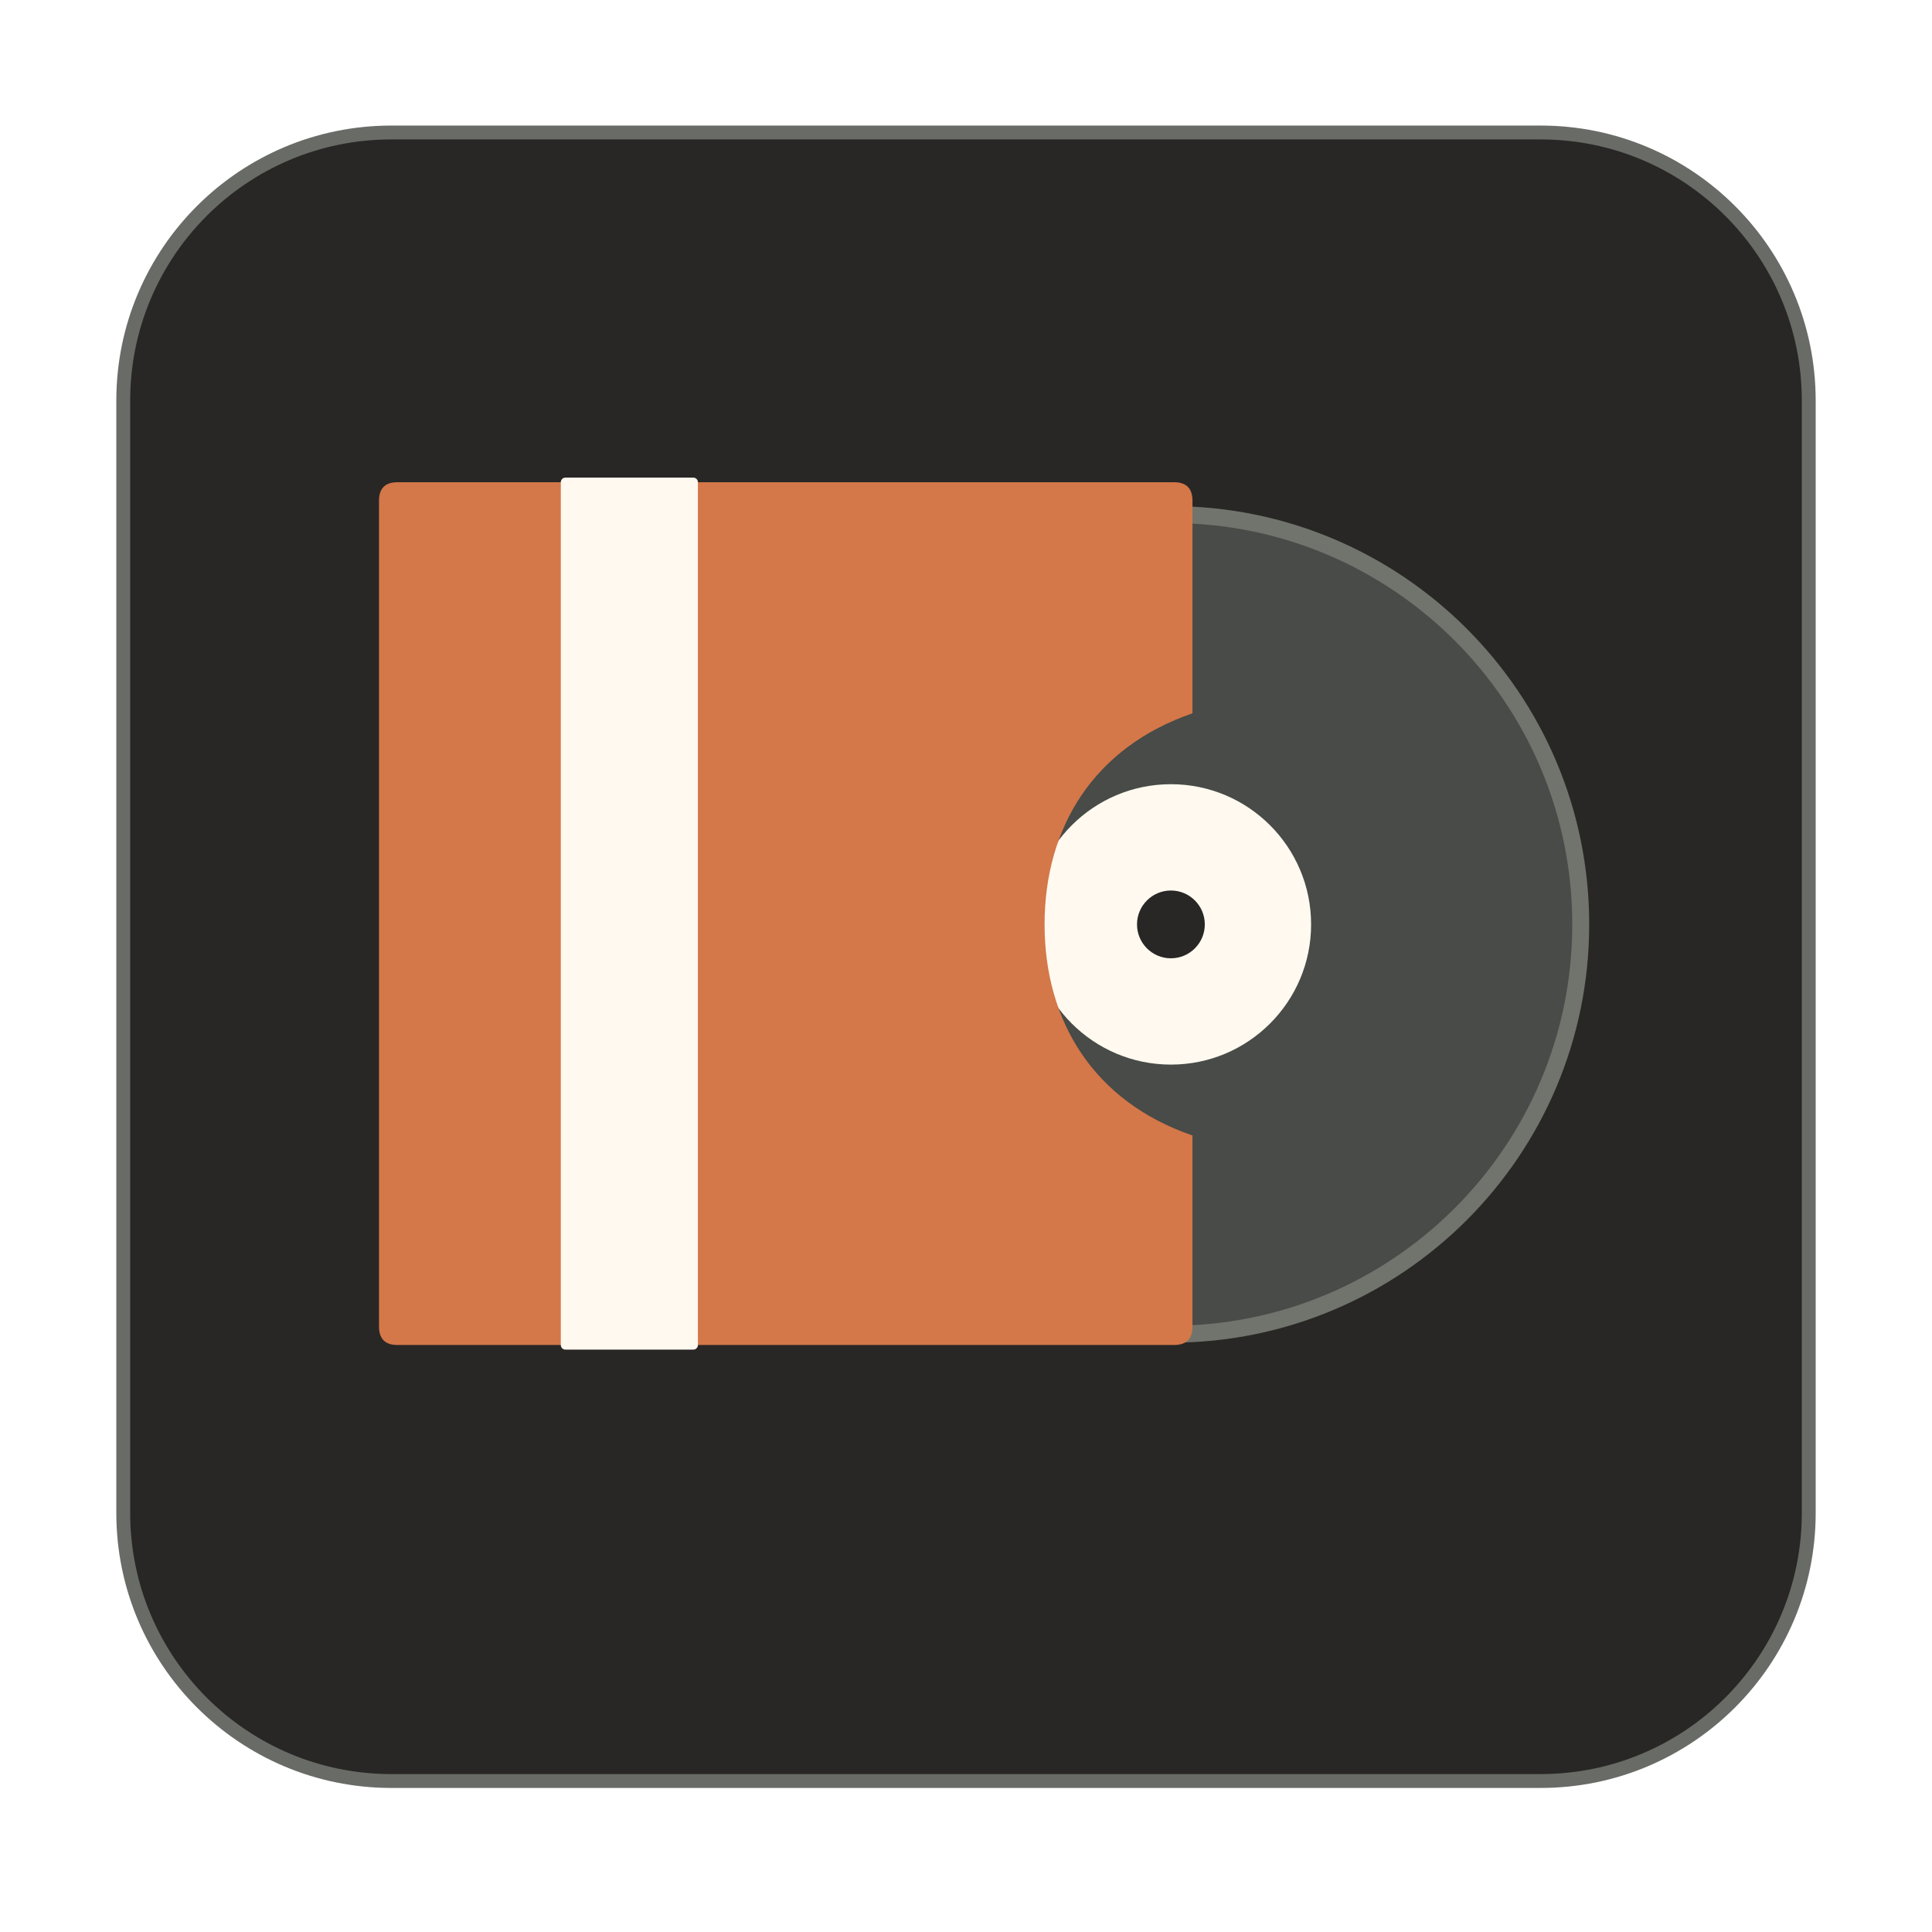
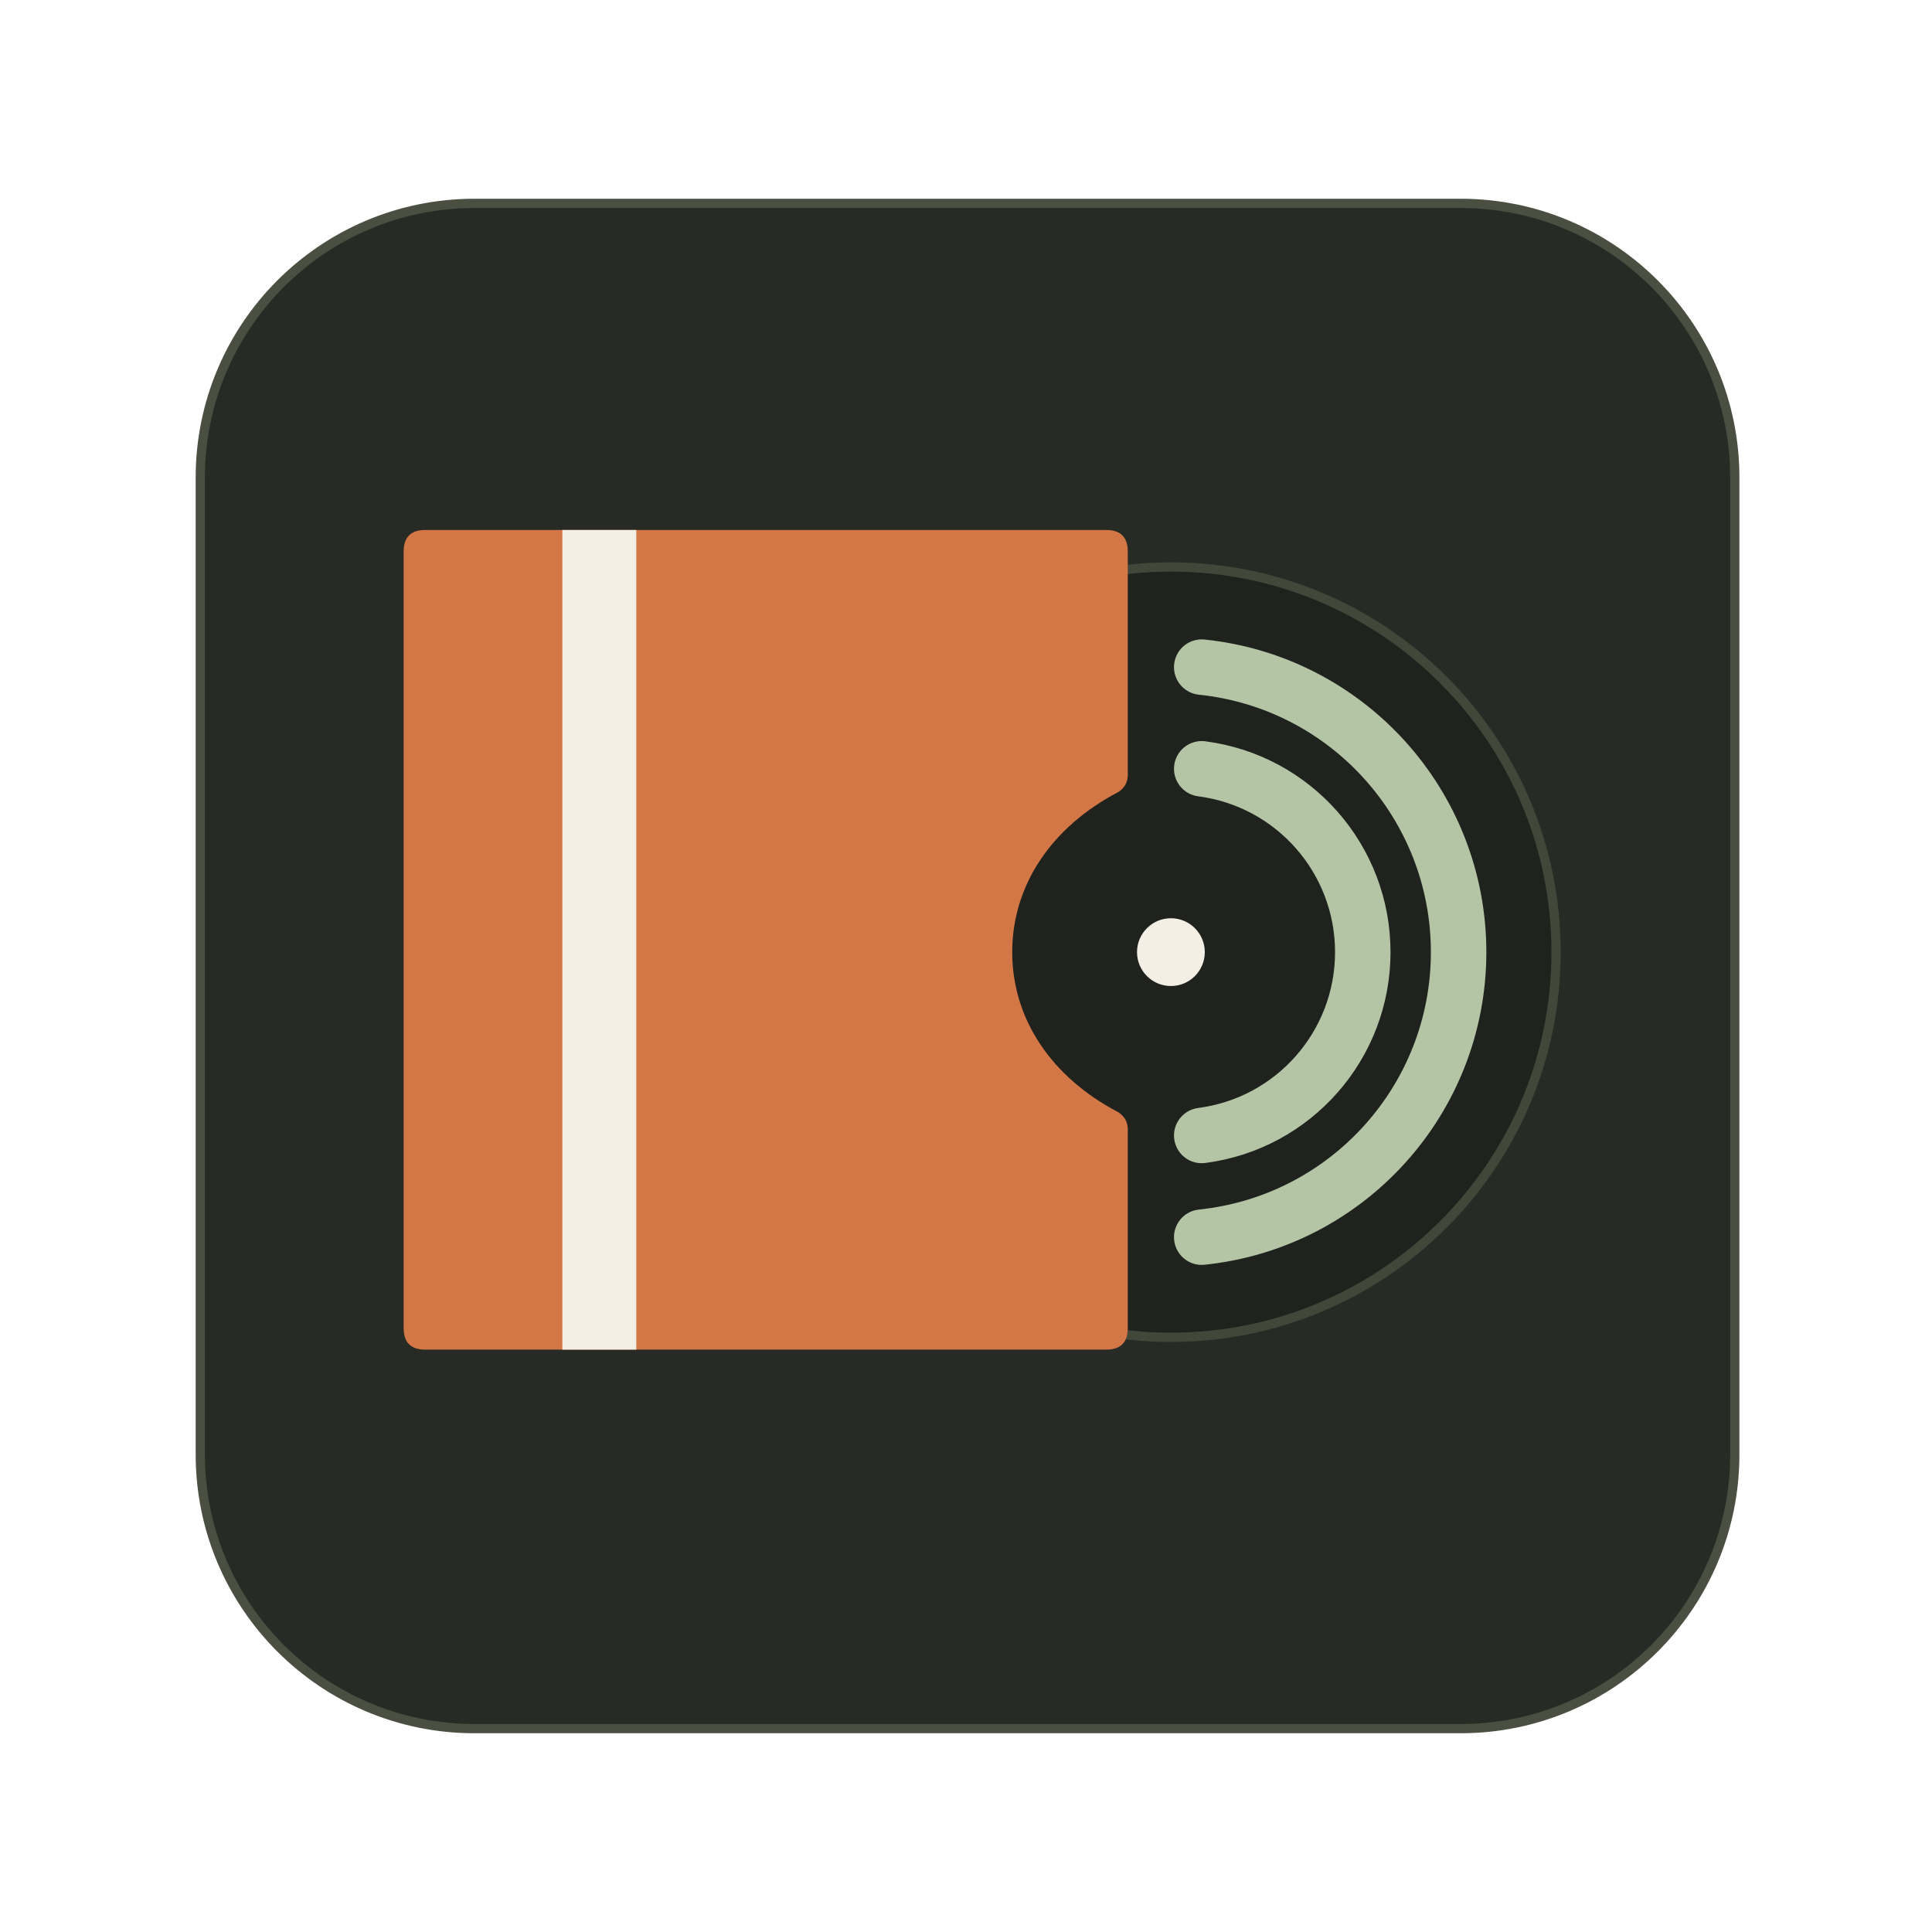
<svg xmlns="http://www.w3.org/2000/svg" width="1254" height="1254" viewBox="0 0 1254 1254" role="img" aria-labelledby="title desc">
-   <rect x="80" y="86" width="1094" height="1070" rx="174" fill="#282725" stroke="#686B66" stroke-width="9" />
-   <circle cx="760" cy="600" r="266" fill="#484B47" stroke="#70746D" stroke-width="11" />
-   <circle cx="760" cy="600" r="91" fill="#FFF9EF" />
-   <circle cx="760" cy="600" r="22" fill="#282725" />
-   <path d="M258 313H762Q774 313 774 325V463C710 485 678 537 678 600C678 663 710 715 774 737V861Q774 873 762 873H258Q246 873 246 861V325Q246 313 258 313Z" fill="#D47749" />
-   <rect x="364" y="310" width="89" height="566" rx="3" fill="#FFF9EF" />
+   <rect x="130" y="132" width="996" height="990" rx="178" fill="#282B25" stroke="#4A4F42" stroke-width="6" />
+   <circle cx="760" cy="618" r="250" fill="#20221E" stroke="#414839" stroke-width="6" />
+   <g fill="none" stroke="#B4C5A6" stroke-width="36" stroke-linecap="round">
+     <path d="M780 433A186 186 0 0 1 780 803" />
+     <path d="M780 499A120 120 0 0 1 780 737" />
+   </g>
+   <circle cx="760" cy="618" r="22" fill="#F3EFE5" />
+   <path d="M276 344H718Q732 344 732 358V503Q732 510 726 514C682 537 657 575 657 618C657 661 682 699 726 722Q732 726 732 733V862Q732 876 718 876H276Q262 876 262 862V358Q262 344 276 344Z" fill="#D47746" />
+   <g fill="#F3EFE5">
+     <rect x="365" y="344" width="48" height="532" />
+   </g>
</svg>
